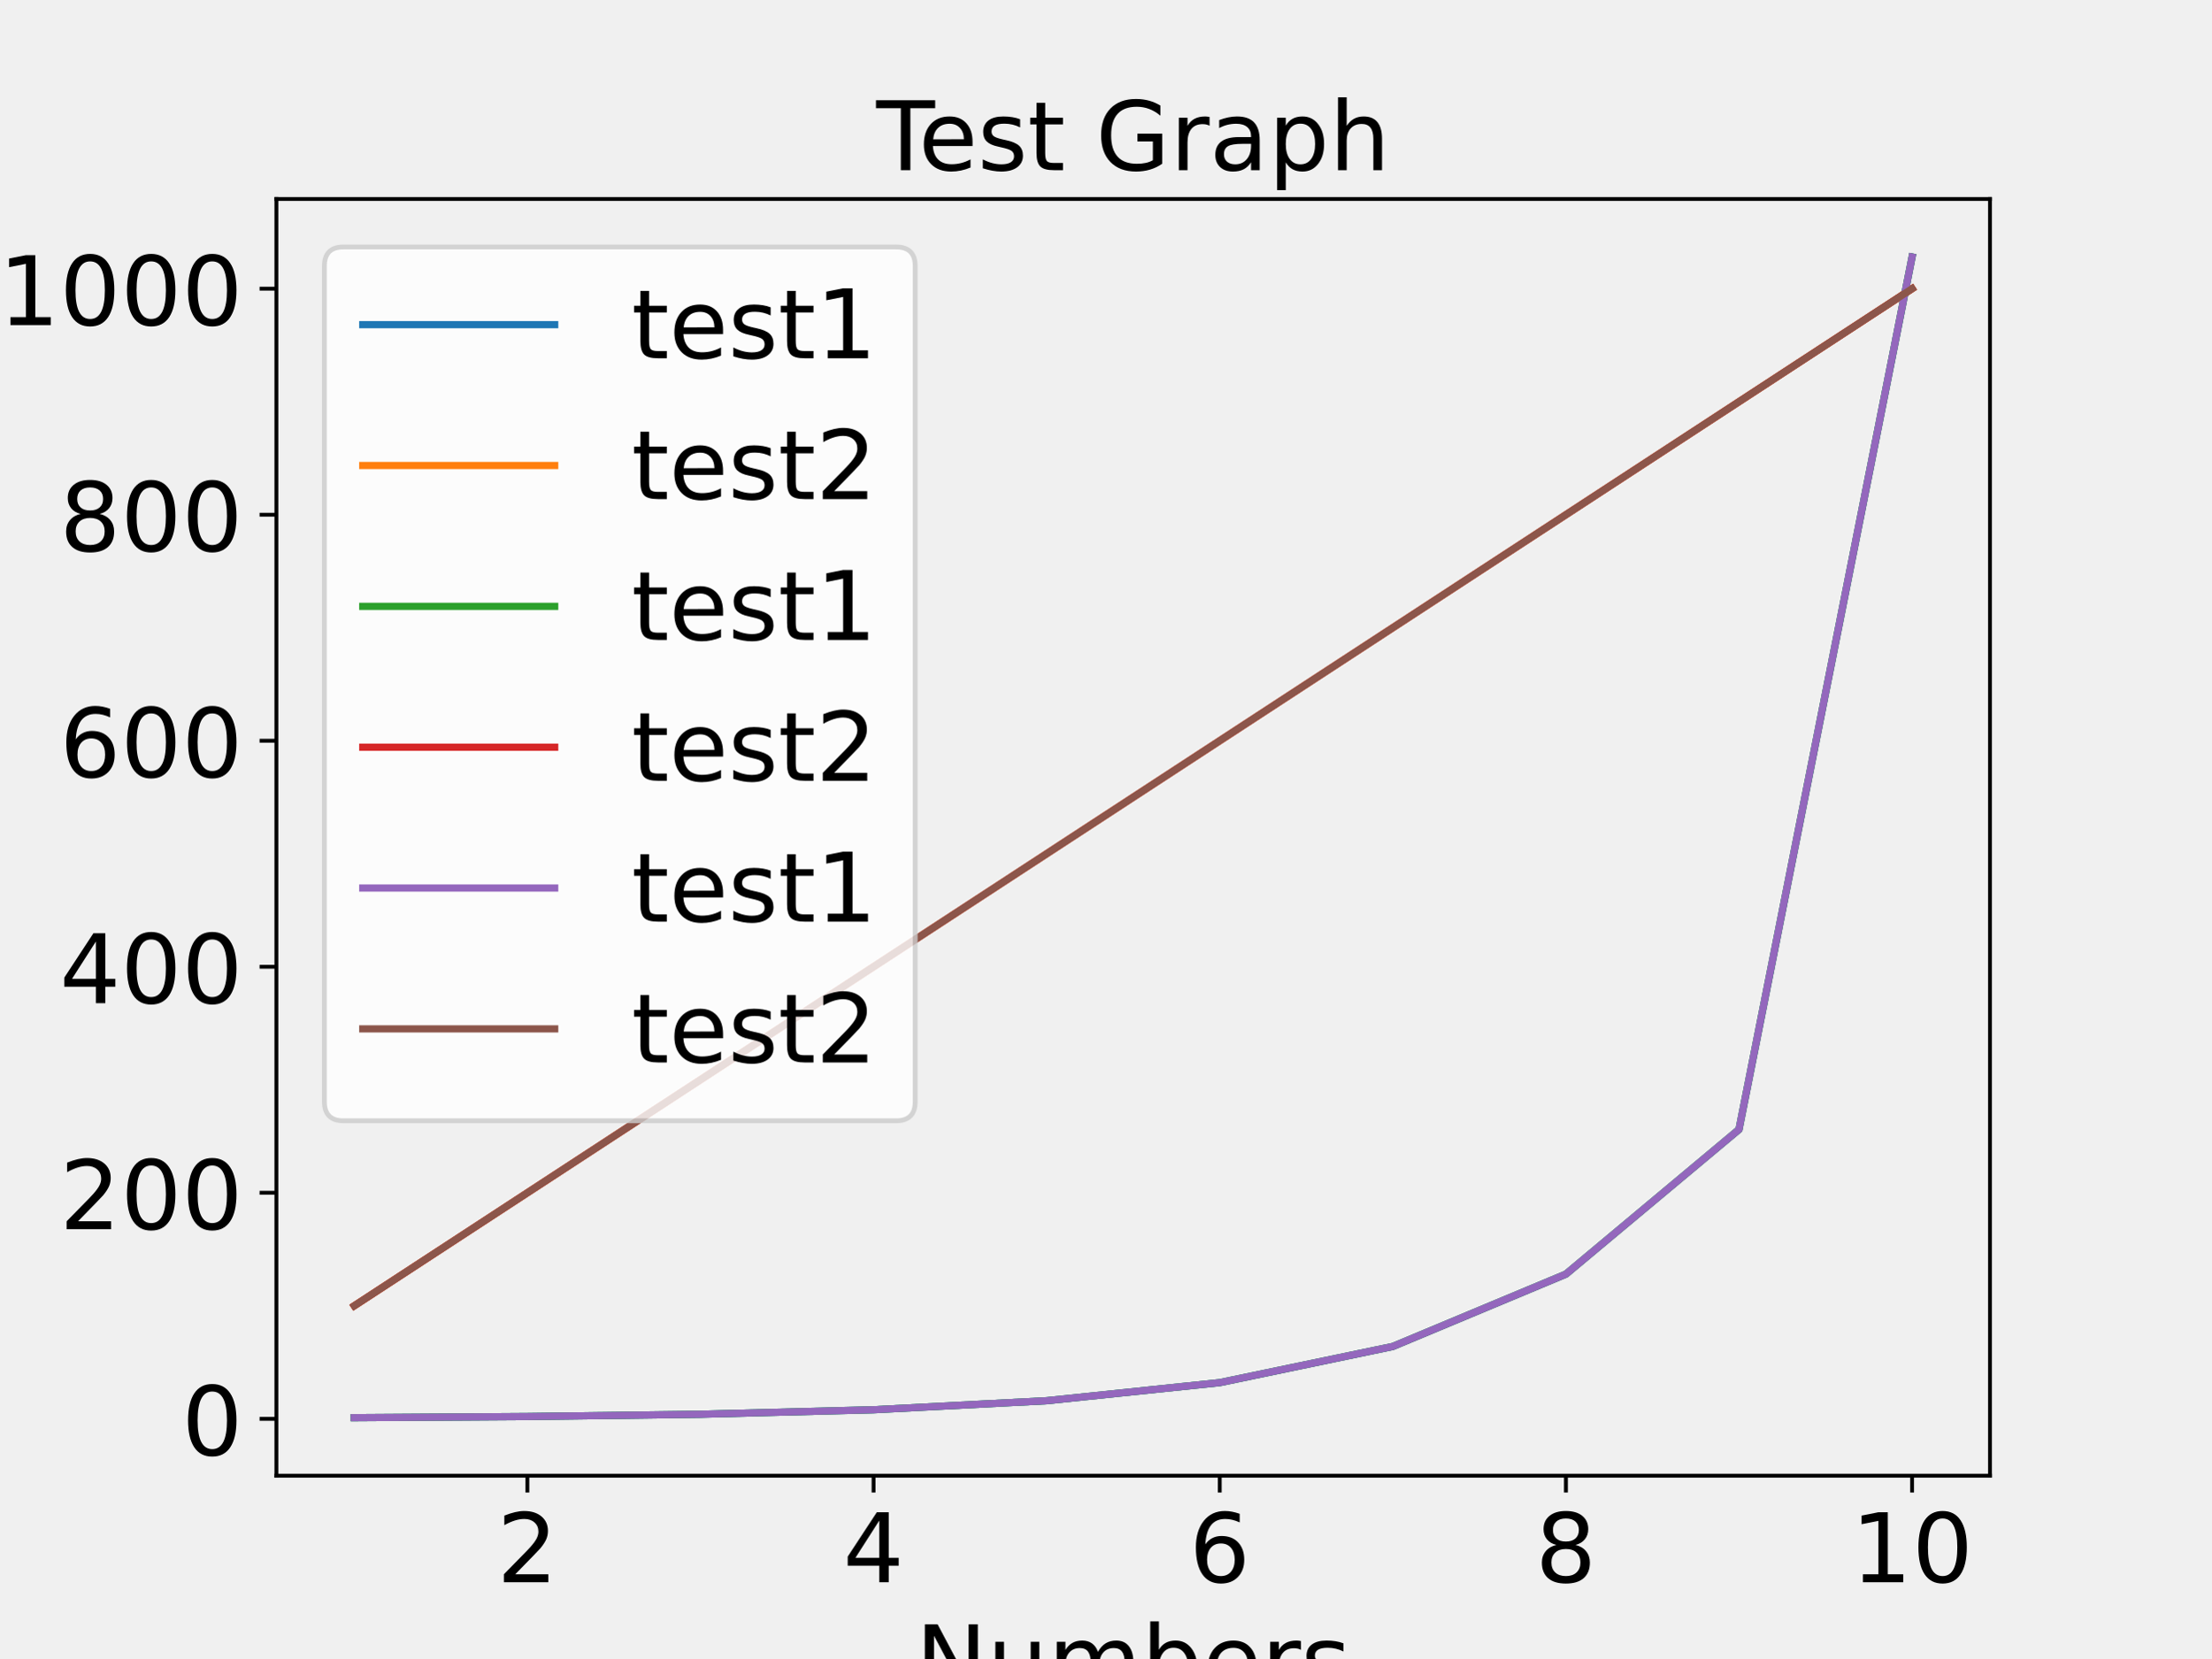
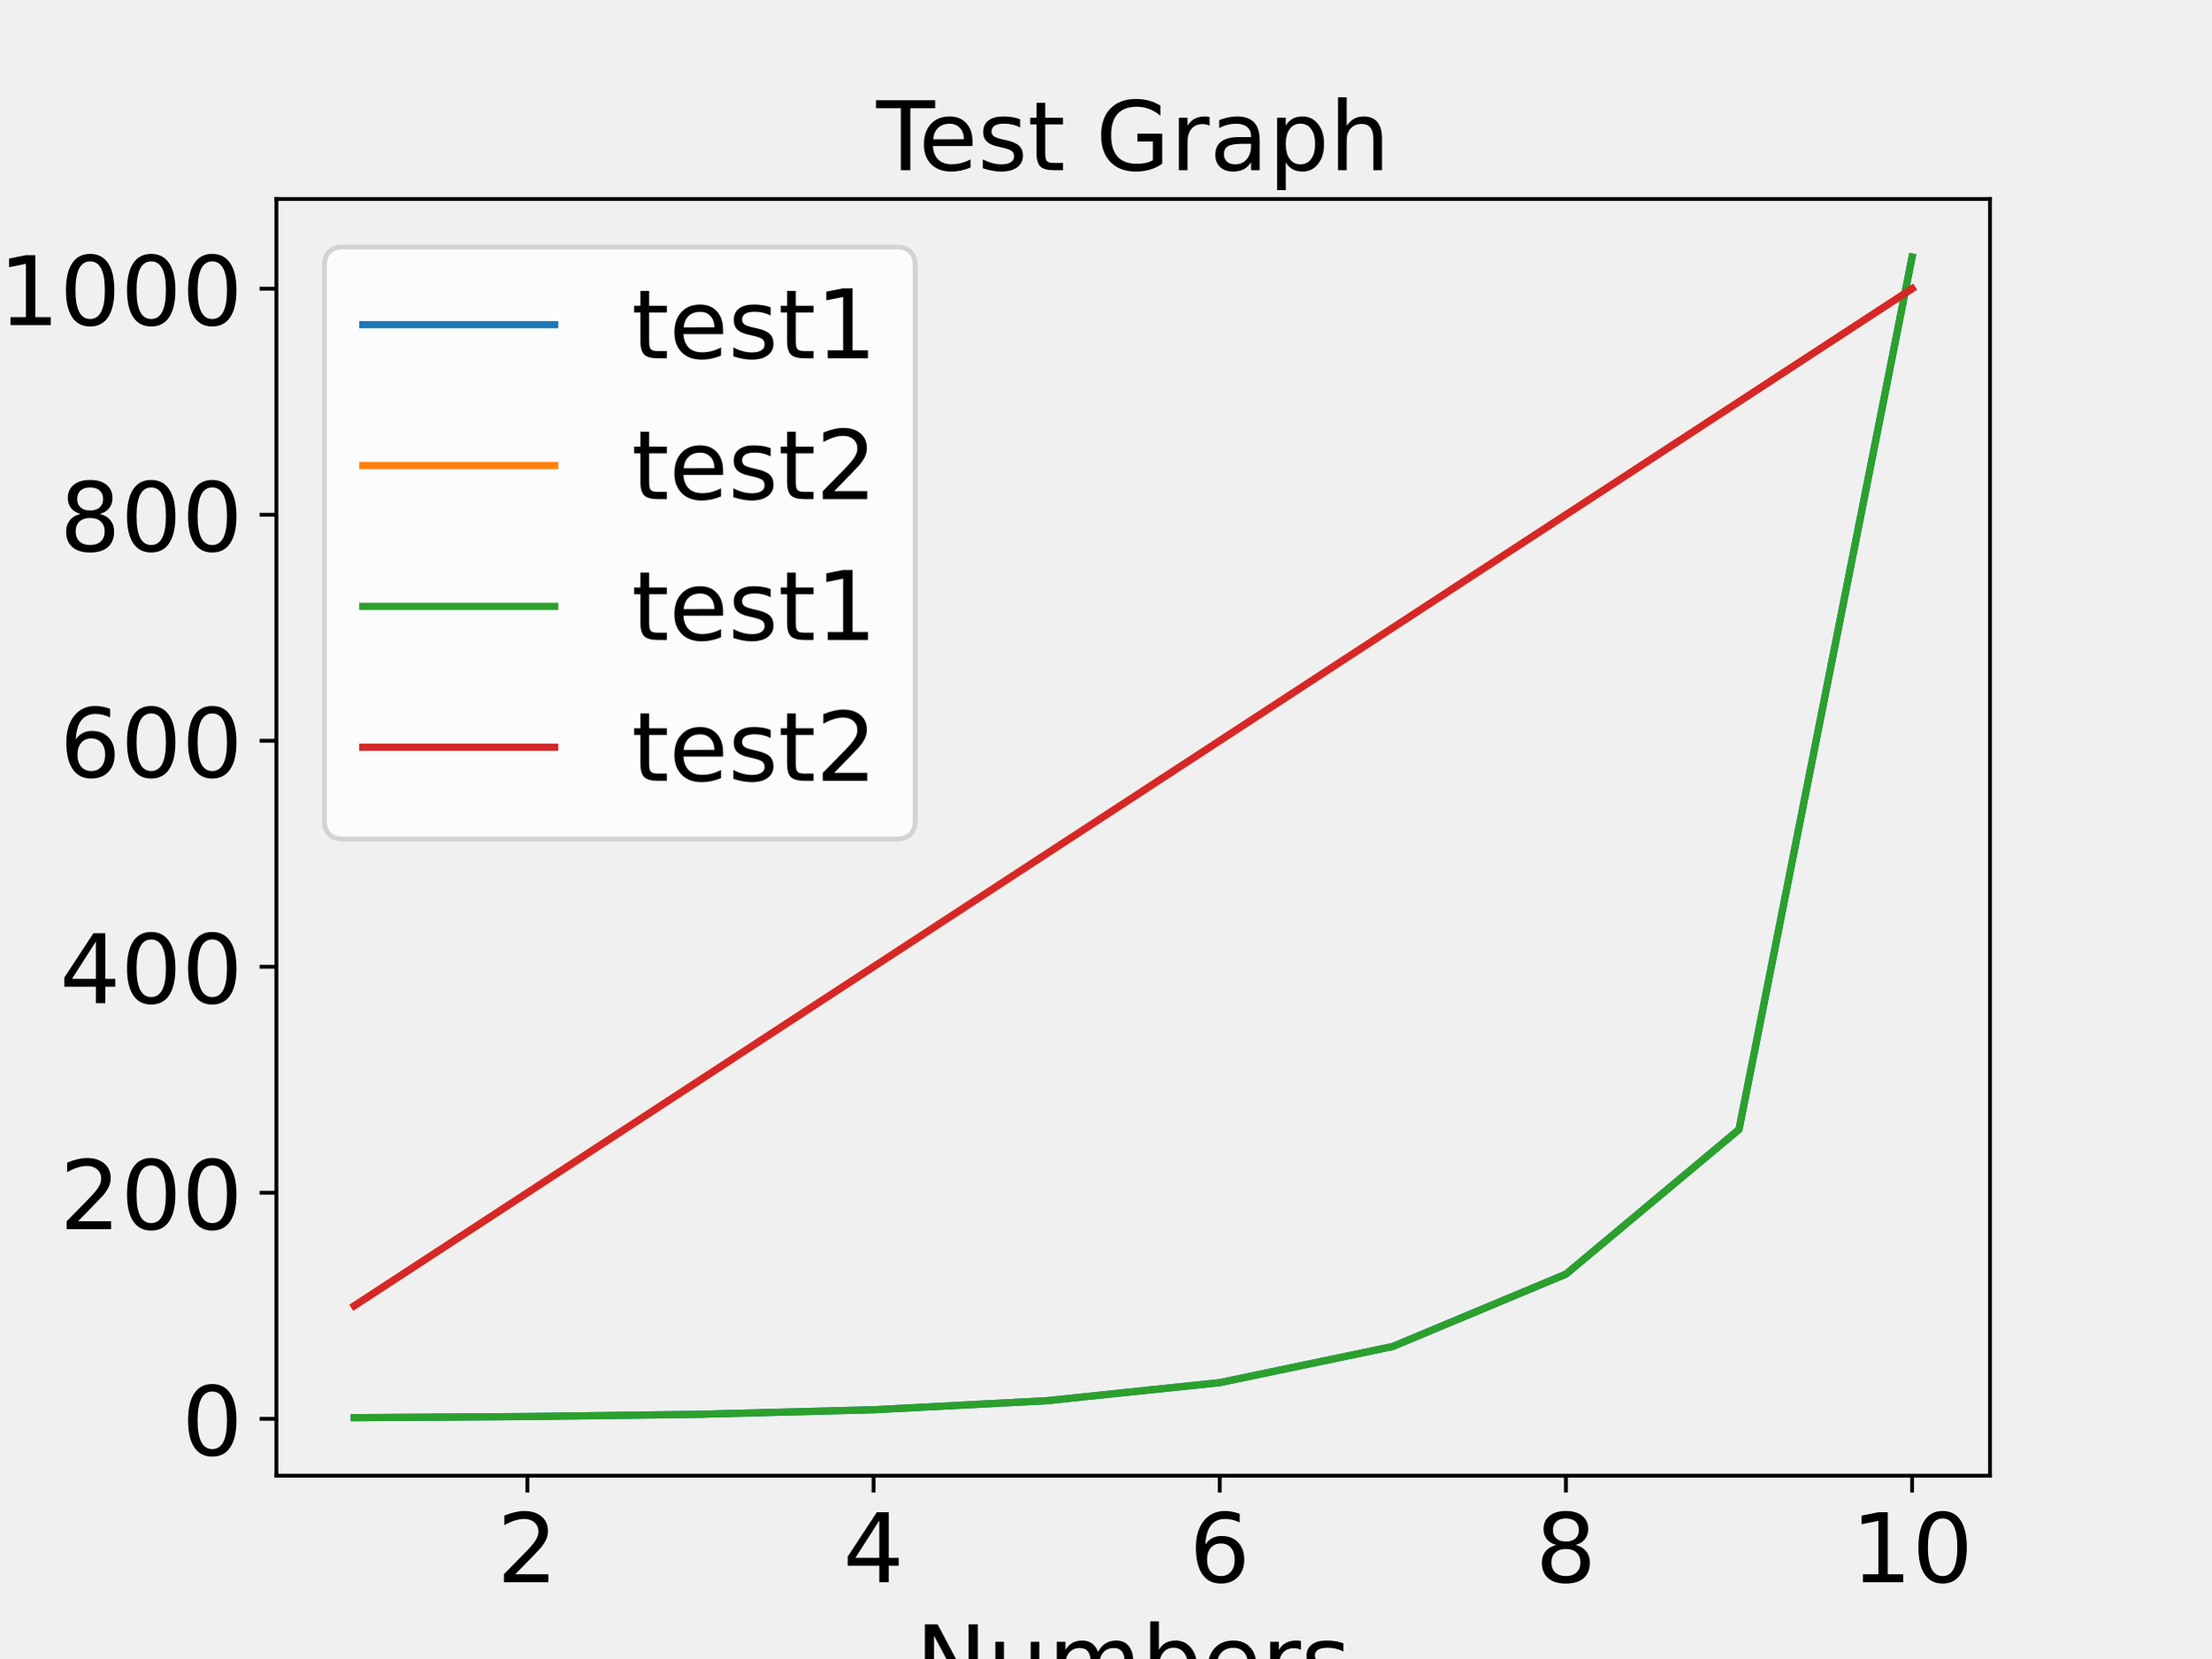
<svg xmlns="http://www.w3.org/2000/svg" xmlns:xlink="http://www.w3.org/1999/xlink" width="460.8pt" height="345.6pt" viewBox="0 0 460.8 345.6" version="1.1">
  <defs>
    <style type="text/css">*{stroke-linejoin: round; stroke-linecap: butt}</style>
  </defs>
  <g id="figure_1">
    <g id="patch_1">
      <path d="M 0 345.6  L 460.8 345.6  L 460.8 0  L 0 0  L 0 345.6  z " style="fill: none" />
    </g>
    <g id="axes_1">
      <g id="patch_2">
        <path d="M 57.6 307.584  L 414.72 307.584  L 414.72 41.472  L 57.6 41.472  L 57.6 307.584  z " style="fill: none" />
      </g>
      <g id="matplotlib.axis_1">
        <g id="xtick_1">
          <g id="line2d_1">
            <defs>
-               <path id="m28a186da53" d="M 0 0  L 0 3.5  " style="stroke: #000000; stroke-width: 0.8" />
+               <path id="m69ec7422a6" d="M 0 0  L 0 3.5  " style="stroke: #000000; stroke-width: 0.8" />
            </defs>
            <g>
-               <use xlink:href="#m28a186da53" x="109.905" y="307.584" style="stroke: #000000; stroke-width: 0.8" />
+               <use xlink:href="#m69ec7422a6" x="109.905" y="307.584" style="stroke: #000000; stroke-width: 0.8" />
            </g>
          </g>
          <g id="text_1">
            <g transform="translate(103.543 329.7809)scale(0.2 -0.2)">
              <defs>
                <path id="DejaVuSans-32" d="M 1228 531  L 3431 531  L 3431 0  L 469 0  L 469 531  Q 828 903 1448 1529  Q 2069 2156 2228 2338  Q 2531 2678 2651 2914  Q 2772 3150 2772 3378  Q 2772 3750 2511 3984  Q 2250 4219 1831 4219  Q 1534 4219 1204 4116  Q 875 4013 500 3803  L 500 4441  Q 881 4594 1212 4672  Q 1544 4750 1819 4750  Q 2544 4750 2975 4387  Q 3406 4025 3406 3419  Q 3406 3131 3298 2873  Q 3191 2616 2906 2266  Q 2828 2175 2409 1742  Q 1991 1309 1228 531  z " transform="scale(0.015625)" />
              </defs>
              <use xlink:href="#DejaVuSans-32" />
            </g>
          </g>
        </g>
        <g id="xtick_2">
          <g id="line2d_2">
            <g>
-               <use xlink:href="#m28a186da53" x="182.051" y="307.584" style="stroke: #000000; stroke-width: 0.8" />
+               <use xlink:href="#m69ec7422a6" x="182.051" y="307.584" style="stroke: #000000; stroke-width: 0.8" />
            </g>
          </g>
          <g id="text_2">
            <g transform="translate(175.6884 329.7809)scale(0.2 -0.2)">
              <defs>
                <path id="DejaVuSans-34" d="M 2419 4116  L 825 1625  L 2419 1625  L 2419 4116  z M 2253 4666  L 3047 4666  L 3047 1625  L 3713 1625  L 3713 1100  L 3047 1100  L 3047 0  L 2419 0  L 2419 1100  L 313 1100  L 313 1709  L 2253 4666  z " transform="scale(0.015625)" />
              </defs>
              <use xlink:href="#DejaVuSans-34" />
            </g>
          </g>
        </g>
        <g id="xtick_3">
          <g id="line2d_3">
            <g>
-               <use xlink:href="#m28a186da53" x="254.196" y="307.584" style="stroke: #000000; stroke-width: 0.8" />
+               <use xlink:href="#m69ec7422a6" x="254.196" y="307.584" style="stroke: #000000; stroke-width: 0.8" />
            </g>
          </g>
          <g id="text_3">
            <g transform="translate(247.8339 329.7809)scale(0.2 -0.2)">
              <defs>
                <path id="DejaVuSans-36" d="M 2113 2584  Q 1688 2584 1439 2293  Q 1191 2003 1191 1497  Q 1191 994 1439 701  Q 1688 409 2113 409  Q 2538 409 2786 701  Q 3034 994 3034 1497  Q 3034 2003 2786 2293  Q 2538 2584 2113 2584  z M 3366 4563  L 3366 3988  Q 3128 4100 2886 4159  Q 2644 4219 2406 4219  Q 1781 4219 1451 3797  Q 1122 3375 1075 2522  Q 1259 2794 1537 2939  Q 1816 3084 2150 3084  Q 2853 3084 3261 2657  Q 3669 2231 3669 1497  Q 3669 778 3244 343  Q 2819 -91 2113 -91  Q 1303 -91 875 529  Q 447 1150 447 2328  Q 447 3434 972 4092  Q 1497 4750 2381 4750  Q 2619 4750 2861 4703  Q 3103 4656 3366 4563  z " transform="scale(0.015625)" />
              </defs>
              <use xlink:href="#DejaVuSans-36" />
            </g>
          </g>
        </g>
        <g id="xtick_4">
          <g id="line2d_4">
            <g>
-               <use xlink:href="#m28a186da53" x="326.342" y="307.584" style="stroke: #000000; stroke-width: 0.8" />
+               <use xlink:href="#m69ec7422a6" x="326.342" y="307.584" style="stroke: #000000; stroke-width: 0.8" />
            </g>
          </g>
          <g id="text_4">
            <g transform="translate(319.9793 329.7809)scale(0.2 -0.2)">
              <defs>
                <path id="DejaVuSans-38" d="M 2034 2216  Q 1584 2216 1326 1975  Q 1069 1734 1069 1313  Q 1069 891 1326 650  Q 1584 409 2034 409  Q 2484 409 2743 651  Q 3003 894 3003 1313  Q 3003 1734 2745 1975  Q 2488 2216 2034 2216  z M 1403 2484  Q 997 2584 770 2862  Q 544 3141 544 3541  Q 544 4100 942 4425  Q 1341 4750 2034 4750  Q 2731 4750 3128 4425  Q 3525 4100 3525 3541  Q 3525 3141 3298 2862  Q 3072 2584 2669 2484  Q 3125 2378 3379 2068  Q 3634 1759 3634 1313  Q 3634 634 3220 271  Q 2806 -91 2034 -91  Q 1263 -91 848 271  Q 434 634 434 1313  Q 434 1759 690 2068  Q 947 2378 1403 2484  z M 1172 3481  Q 1172 3119 1398 2916  Q 1625 2713 2034 2713  Q 2441 2713 2670 2916  Q 2900 3119 2900 3481  Q 2900 3844 2670 4047  Q 2441 4250 2034 4250  Q 1625 4250 1398 4047  Q 1172 3844 1172 3481  z " transform="scale(0.015625)" />
              </defs>
              <use xlink:href="#DejaVuSans-38" />
            </g>
          </g>
        </g>
        <g id="xtick_5">
          <g id="line2d_5">
            <g>
-               <use xlink:href="#m28a186da53" x="398.487" y="307.584" style="stroke: #000000; stroke-width: 0.8" />
+               <use xlink:href="#m69ec7422a6" x="398.487" y="307.584" style="stroke: #000000; stroke-width: 0.8" />
            </g>
          </g>
          <g id="text_5">
            <g transform="translate(385.7623 329.7809)scale(0.2 -0.2)">
              <defs>
                <path id="DejaVuSans-31" d="M 794 531  L 1825 531  L 1825 4091  L 703 3866  L 703 4441  L 1819 4666  L 2450 4666  L 2450 531  L 3481 531  L 3481 0  L 794 0  L 794 531  z " transform="scale(0.015625)" />
                <path id="DejaVuSans-30" d="M 2034 4250  Q 1547 4250 1301 3770  Q 1056 3291 1056 2328  Q 1056 1369 1301 889  Q 1547 409 2034 409  Q 2525 409 2770 889  Q 3016 1369 3016 2328  Q 3016 3291 2770 3770  Q 2525 4250 2034 4250  z M 2034 4750  Q 2819 4750 3233 4129  Q 3647 3509 3647 2328  Q 3647 1150 3233 529  Q 2819 -91 2034 -91  Q 1250 -91 836 529  Q 422 1150 422 2328  Q 422 3509 836 4129  Q 1250 4750 2034 4750  z " transform="scale(0.015625)" />
              </defs>
              <use xlink:href="#DejaVuSans-31" />
              <use xlink:href="#DejaVuSans-30" x="63.623" />
            </g>
          </g>
        </g>
        <g id="text_6">
          <g transform="translate(190.7788 353.1371)scale(0.2 -0.2)">
            <defs>
              <path id="DejaVuSans-4e" d="M 628 4666  L 1478 4666  L 3547 763  L 3547 4666  L 4159 4666  L 4159 0  L 3309 0  L 1241 3903  L 1241 0  L 628 0  L 628 4666  z " transform="scale(0.015625)" />
              <path id="DejaVuSans-75" d="M 544 1381  L 544 3500  L 1119 3500  L 1119 1403  Q 1119 906 1312 657  Q 1506 409 1894 409  Q 2359 409 2629 706  Q 2900 1003 2900 1516  L 2900 3500  L 3475 3500  L 3475 0  L 2900 0  L 2900 538  Q 2691 219 2414 64  Q 2138 -91 1772 -91  Q 1169 -91 856 284  Q 544 659 544 1381  z M 1991 3584  L 1991 3584  z " transform="scale(0.015625)" />
              <path id="DejaVuSans-6d" d="M 3328 2828  Q 3544 3216 3844 3400  Q 4144 3584 4550 3584  Q 5097 3584 5394 3201  Q 5691 2819 5691 2113  L 5691 0  L 5113 0  L 5113 2094  Q 5113 2597 4934 2840  Q 4756 3084 4391 3084  Q 3944 3084 3684 2787  Q 3425 2491 3425 1978  L 3425 0  L 2847 0  L 2847 2094  Q 2847 2600 2669 2842  Q 2491 3084 2119 3084  Q 1678 3084 1418 2786  Q 1159 2488 1159 1978  L 1159 0  L 581 0  L 581 3500  L 1159 3500  L 1159 2956  Q 1356 3278 1631 3431  Q 1906 3584 2284 3584  Q 2666 3584 2933 3390  Q 3200 3197 3328 2828  z " transform="scale(0.015625)" />
              <path id="DejaVuSans-62" d="M 3116 1747  Q 3116 2381 2855 2742  Q 2594 3103 2138 3103  Q 1681 3103 1420 2742  Q 1159 2381 1159 1747  Q 1159 1113 1420 752  Q 1681 391 2138 391  Q 2594 391 2855 752  Q 3116 1113 3116 1747  z M 1159 2969  Q 1341 3281 1617 3432  Q 1894 3584 2278 3584  Q 2916 3584 3314 3078  Q 3713 2572 3713 1747  Q 3713 922 3314 415  Q 2916 -91 2278 -91  Q 1894 -91 1617 61  Q 1341 213 1159 525  L 1159 0  L 581 0  L 581 4863  L 1159 4863  L 1159 2969  z " transform="scale(0.015625)" />
              <path id="DejaVuSans-65" d="M 3597 1894  L 3597 1613  L 953 1613  Q 991 1019 1311 708  Q 1631 397 2203 397  Q 2534 397 2845 478  Q 3156 559 3463 722  L 3463 178  Q 3153 47 2828 -22  Q 2503 -91 2169 -91  Q 1331 -91 842 396  Q 353 884 353 1716  Q 353 2575 817 3079  Q 1281 3584 2069 3584  Q 2775 3584 3186 3129  Q 3597 2675 3597 1894  z M 3022 2063  Q 3016 2534 2758 2815  Q 2500 3097 2075 3097  Q 1594 3097 1305 2825  Q 1016 2553 972 2059  L 3022 2063  z " transform="scale(0.015625)" />
              <path id="DejaVuSans-72" d="M 2631 2963  Q 2534 3019 2420 3045  Q 2306 3072 2169 3072  Q 1681 3072 1420 2755  Q 1159 2438 1159 1844  L 1159 0  L 581 0  L 581 3500  L 1159 3500  L 1159 2956  Q 1341 3275 1631 3429  Q 1922 3584 2338 3584  Q 2397 3584 2469 3576  Q 2541 3569 2628 3553  L 2631 2963  z " transform="scale(0.015625)" />
              <path id="DejaVuSans-73" d="M 2834 3397  L 2834 2853  Q 2591 2978 2328 3040  Q 2066 3103 1784 3103  Q 1356 3103 1142 2972  Q 928 2841 928 2578  Q 928 2378 1081 2264  Q 1234 2150 1697 2047  L 1894 2003  Q 2506 1872 2764 1633  Q 3022 1394 3022 966  Q 3022 478 2636 193  Q 2250 -91 1575 -91  Q 1294 -91 989 -36  Q 684 19 347 128  L 347 722  Q 666 556 975 473  Q 1284 391 1588 391  Q 1994 391 2212 530  Q 2431 669 2431 922  Q 2431 1156 2273 1281  Q 2116 1406 1581 1522  L 1381 1569  Q 847 1681 609 1914  Q 372 2147 372 2553  Q 372 3047 722 3315  Q 1072 3584 1716 3584  Q 2034 3584 2315 3537  Q 2597 3491 2834 3397  z " transform="scale(0.015625)" />
            </defs>
            <use xlink:href="#DejaVuSans-4e" />
            <use xlink:href="#DejaVuSans-75" x="74.805" />
            <use xlink:href="#DejaVuSans-6d" x="138.184" />
            <use xlink:href="#DejaVuSans-62" x="235.596" />
            <use xlink:href="#DejaVuSans-65" x="299.072" />
            <use xlink:href="#DejaVuSans-72" x="360.596" />
            <use xlink:href="#DejaVuSans-73" x="401.709" />
          </g>
        </g>
      </g>
      <g id="matplotlib.axis_2">
        <g id="ytick_1">
          <g id="line2d_6">
            <defs>
-               <path id="me95e3a6304" d="M 0 0  L -3.5 0  " style="stroke: #000000; stroke-width: 0.8" />
+               <path id="m22cc13e771" d="M 0 0  L -3.5 0  " style="stroke: #000000; stroke-width: 0.8" />
            </defs>
            <g>
-               <use xlink:href="#me95e3a6304" x="57.6" y="295.724" style="stroke: #000000; stroke-width: 0.8" />
+               <use xlink:href="#m22cc13e771" x="57.6" y="295.724" style="stroke: #000000; stroke-width: 0.8" />
            </g>
          </g>
          <g id="text_7">
            <g transform="translate(37.875 303.322)scale(0.2 -0.2)">
              <use xlink:href="#DejaVuSans-30" />
            </g>
          </g>
        </g>
        <g id="ytick_2">
          <g id="line2d_7">
            <g>
-               <use xlink:href="#me95e3a6304" x="57.6" y="248.612" style="stroke: #000000; stroke-width: 0.8" />
+               <use xlink:href="#m22cc13e771" x="57.6" y="248.612" style="stroke: #000000; stroke-width: 0.8" />
            </g>
          </g>
          <g id="text_8">
            <g transform="translate(12.425 256.21)scale(0.2 -0.2)">
              <use xlink:href="#DejaVuSans-32" />
              <use xlink:href="#DejaVuSans-30" x="63.623" />
              <use xlink:href="#DejaVuSans-30" x="127.246" />
            </g>
          </g>
        </g>
        <g id="ytick_3">
          <g id="line2d_8">
            <g>
-               <use xlink:href="#me95e3a6304" x="57.6" y="201.5" style="stroke: #000000; stroke-width: 0.8" />
+               <use xlink:href="#m22cc13e771" x="57.6" y="201.5" style="stroke: #000000; stroke-width: 0.8" />
            </g>
          </g>
          <g id="text_9">
            <g transform="translate(12.425 209.098)scale(0.2 -0.2)">
              <use xlink:href="#DejaVuSans-34" />
              <use xlink:href="#DejaVuSans-30" x="63.623" />
              <use xlink:href="#DejaVuSans-30" x="127.246" />
            </g>
          </g>
        </g>
        <g id="ytick_4">
          <g id="line2d_9">
            <g>
-               <use xlink:href="#me95e3a6304" x="57.6" y="154.388" style="stroke: #000000; stroke-width: 0.8" />
+               <use xlink:href="#m22cc13e771" x="57.6" y="154.388" style="stroke: #000000; stroke-width: 0.8" />
            </g>
          </g>
          <g id="text_10">
            <g transform="translate(12.425 161.9861)scale(0.2 -0.2)">
              <use xlink:href="#DejaVuSans-36" />
              <use xlink:href="#DejaVuSans-30" x="63.623" />
              <use xlink:href="#DejaVuSans-30" x="127.246" />
            </g>
          </g>
        </g>
        <g id="ytick_5">
          <g id="line2d_10">
            <g>
-               <use xlink:href="#me95e3a6304" x="57.6" y="107.276" style="stroke: #000000; stroke-width: 0.8" />
+               <use xlink:href="#m22cc13e771" x="57.6" y="107.276" style="stroke: #000000; stroke-width: 0.8" />
            </g>
          </g>
          <g id="text_11">
            <g transform="translate(12.425 114.8741)scale(0.2 -0.2)">
              <use xlink:href="#DejaVuSans-38" />
              <use xlink:href="#DejaVuSans-30" x="63.623" />
              <use xlink:href="#DejaVuSans-30" x="127.246" />
            </g>
          </g>
        </g>
        <g id="ytick_6">
          <g id="line2d_11">
            <g>
-               <use xlink:href="#me95e3a6304" x="57.6" y="60.164" style="stroke: #000000; stroke-width: 0.8" />
+               <use xlink:href="#m22cc13e771" x="57.6" y="60.164" style="stroke: #000000; stroke-width: 0.8" />
            </g>
          </g>
          <g id="text_12">
            <g transform="translate(-0.3 67.76211)scale(0.2 -0.2)">
              <use xlink:href="#DejaVuSans-31" />
              <use xlink:href="#DejaVuSans-30" x="63.623" />
              <use xlink:href="#DejaVuSans-30" x="127.246" />
              <use xlink:href="#DejaVuSans-30" x="190.869" />
            </g>
          </g>
        </g>
        <g id="text_13">
          <g transform="translate(-8.459375 201.9905)rotate(-90)scale(0.2 -0.2)">
            <defs>
              <path id="DejaVuSans-56" d="M 1831 0  L 50 4666  L 709 4666  L 2188 738  L 3669 4666  L 4325 4666  L 2547 0  L 1831 0  z " transform="scale(0.015625)" />
              <path id="DejaVuSans-61" d="M 2194 1759  Q 1497 1759 1228 1600  Q 959 1441 959 1056  Q 959 750 1161 570  Q 1363 391 1709 391  Q 2188 391 2477 730  Q 2766 1069 2766 1631  L 2766 1759  L 2194 1759  z M 3341 1997  L 3341 0  L 2766 0  L 2766 531  Q 2569 213 2275 61  Q 1981 -91 1556 -91  Q 1019 -91 701 211  Q 384 513 384 1019  Q 384 1609 779 1909  Q 1175 2209 1959 2209  L 2766 2209  L 2766 2266  Q 2766 2663 2505 2880  Q 2244 3097 1772 3097  Q 1472 3097 1187 3025  Q 903 2953 641 2809  L 641 3341  Q 956 3463 1253 3523  Q 1550 3584 1831 3584  Q 2591 3584 2966 3190  Q 3341 2797 3341 1997  z " transform="scale(0.015625)" />
              <path id="DejaVuSans-6c" d="M 603 4863  L 1178 4863  L 1178 0  L 603 0  L 603 4863  z " transform="scale(0.015625)" />
            </defs>
            <use xlink:href="#DejaVuSans-56" />
            <use xlink:href="#DejaVuSans-61" x="60.658" />
            <use xlink:href="#DejaVuSans-6c" x="121.938" />
            <use xlink:href="#DejaVuSans-75" x="149.721" />
            <use xlink:href="#DejaVuSans-65" x="213.1" />
          </g>
        </g>
      </g>
      <g id="line2d_12">
-         <path d="M 73.833 295.488  L 109.905 295.252  L 145.978 294.781  L 182.051 293.839  L 218.124 291.955  L 254.196 288.186  L 290.269 280.648  L 326.342 265.572  L 362.415 235.42  L 398.487 53.568  " clip-path="url(#p706a6111b7)" style="fill: none; stroke: #1f77b4; stroke-width: 1.5; stroke-linecap: square" />
+         <path d="M 73.833 295.488  L 109.905 295.252  L 145.978 294.781  L 182.051 293.839  L 218.124 291.955  L 254.196 288.186  L 290.269 280.648  L 326.342 265.572  L 362.415 235.42  L 398.487 53.568  " clip-path="url(#pfb3950e11f)" style="fill: none; stroke: #1f77b4; stroke-width: 1.5; stroke-linecap: square" />
      </g>
      <g id="line2d_13">
-         <path d="M 73.833 272.168  L 109.905 248.612  L 145.978 225.056  L 182.051 201.5  L 218.124 177.944  L 254.196 154.388  L 290.269 130.832  L 326.342 107.276  L 362.415 83.72  L 398.487 60.164  " clip-path="url(#p706a6111b7)" style="fill: none; stroke: #ff7f0e; stroke-width: 1.5; stroke-linecap: square" />
+         <path d="M 73.833 272.168  L 109.905 248.612  L 145.978 225.056  L 182.051 201.5  L 218.124 177.944  L 254.196 154.388  L 290.269 130.832  L 326.342 107.276  L 362.415 83.72  L 398.487 60.164  " clip-path="url(#pfb3950e11f)" style="fill: none; stroke: #ff7f0e; stroke-width: 1.5; stroke-linecap: square" />
      </g>
      <g id="line2d_14">
-         <path d="M 73.833 295.488  L 109.905 295.252  L 145.978 294.781  L 182.051 293.839  L 218.124 291.955  L 254.196 288.186  L 290.269 280.648  L 326.342 265.572  L 362.415 235.42  L 398.487 53.568  " clip-path="url(#p706a6111b7)" style="fill: none; stroke: #2ca02c; stroke-width: 1.5; stroke-linecap: square" />
+         <path d="M 73.833 295.488  L 109.905 295.252  L 145.978 294.781  L 182.051 293.839  L 218.124 291.955  L 254.196 288.186  L 290.269 280.648  L 326.342 265.572  L 362.415 235.42  L 398.487 53.568  " clip-path="url(#pfb3950e11f)" style="fill: none; stroke: #2ca02c; stroke-width: 1.5; stroke-linecap: square" />
      </g>
      <g id="line2d_15">
-         <path d="M 73.833 272.168  L 109.905 248.612  L 145.978 225.056  L 182.051 201.5  L 218.124 177.944  L 254.196 154.388  L 290.269 130.832  L 326.342 107.276  L 362.415 83.72  L 398.487 60.164  " clip-path="url(#p706a6111b7)" style="fill: none; stroke: #d62728; stroke-width: 1.5; stroke-linecap: square" />
-       </g>
-       <g id="line2d_16">
-         <path d="M 73.833 295.488  L 109.905 295.252  L 145.978 294.781  L 182.051 293.839  L 218.124 291.955  L 254.196 288.186  L 290.269 280.648  L 326.342 265.572  L 362.415 235.42  L 398.487 53.568  " clip-path="url(#p706a6111b7)" style="fill: none; stroke: #9467bd; stroke-width: 1.5; stroke-linecap: square" />
-       </g>
-       <g id="line2d_17">
-         <path d="M 73.833 272.168  L 109.905 248.612  L 145.978 225.056  L 182.051 201.5  L 218.124 177.944  L 254.196 154.388  L 290.269 130.832  L 326.342 107.276  L 362.415 83.72  L 398.487 60.164  " clip-path="url(#p706a6111b7)" style="fill: none; stroke: #8c564b; stroke-width: 1.5; stroke-linecap: square" />
+         <path d="M 73.833 272.168  L 109.905 248.612  L 145.978 225.056  L 182.051 201.5  L 218.124 177.944  L 254.196 154.388  L 290.269 130.832  L 326.342 107.276  L 362.415 83.72  L 398.487 60.164  " clip-path="url(#pfb3950e11f)" style="fill: none; stroke: #d62728; stroke-width: 1.5; stroke-linecap: square" />
      </g>
      <g id="patch_3">
        <path d="M 57.6 307.584  L 57.6 41.472  " style="fill: none; stroke: #000000; stroke-width: 0.8; stroke-linejoin: miter; stroke-linecap: square" />
      </g>
      <g id="patch_4">
        <path d="M 414.72 307.584  L 414.72 41.472  " style="fill: none; stroke: #000000; stroke-width: 0.8; stroke-linejoin: miter; stroke-linecap: square" />
      </g>
      <g id="patch_5">
        <path d="M 57.6 307.584  L 414.72 307.584  " style="fill: none; stroke: #000000; stroke-width: 0.8; stroke-linejoin: miter; stroke-linecap: square" />
      </g>
      <g id="patch_6">
        <path d="M 57.6 41.472  L 414.72 41.472  " style="fill: none; stroke: #000000; stroke-width: 0.8; stroke-linejoin: miter; stroke-linecap: square" />
      </g>
      <g id="text_14">
        <g transform="translate(182.6178 35.472)scale(0.2 -0.2)">
          <defs>
            <path id="DejaVuSans-54" d="M -19 4666  L 3928 4666  L 3928 4134  L 2272 4134  L 2272 0  L 1638 0  L 1638 4134  L -19 4134  L -19 4666  z " transform="scale(0.015625)" />
            <path id="DejaVuSans-74" d="M 1172 4494  L 1172 3500  L 2356 3500  L 2356 3053  L 1172 3053  L 1172 1153  Q 1172 725 1289 603  Q 1406 481 1766 481  L 2356 481  L 2356 0  L 1766 0  Q 1100 0 847 248  Q 594 497 594 1153  L 594 3053  L 172 3053  L 172 3500  L 594 3500  L 594 4494  L 1172 4494  z " transform="scale(0.015625)" />
            <path id="DejaVuSans-20" transform="scale(0.015625)" />
            <path id="DejaVuSans-47" d="M 3809 666  L 3809 1919  L 2778 1919  L 2778 2438  L 4434 2438  L 4434 434  Q 4069 175 3628 42  Q 3188 -91 2688 -91  Q 1594 -91 976 548  Q 359 1188 359 2328  Q 359 3472 976 4111  Q 1594 4750 2688 4750  Q 3144 4750 3555 4637  Q 3966 4525 4313 4306  L 4313 3634  Q 3963 3931 3569 4081  Q 3175 4231 2741 4231  Q 1884 4231 1454 3753  Q 1025 3275 1025 2328  Q 1025 1384 1454 906  Q 1884 428 2741 428  Q 3075 428 3337 486  Q 3600 544 3809 666  z " transform="scale(0.015625)" />
            <path id="DejaVuSans-70" d="M 1159 525  L 1159 -1331  L 581 -1331  L 581 3500  L 1159 3500  L 1159 2969  Q 1341 3281 1617 3432  Q 1894 3584 2278 3584  Q 2916 3584 3314 3078  Q 3713 2572 3713 1747  Q 3713 922 3314 415  Q 2916 -91 2278 -91  Q 1894 -91 1617 61  Q 1341 213 1159 525  z M 3116 1747  Q 3116 2381 2855 2742  Q 2594 3103 2138 3103  Q 1681 3103 1420 2742  Q 1159 2381 1159 1747  Q 1159 1113 1420 752  Q 1681 391 2138 391  Q 2594 391 2855 752  Q 3116 1113 3116 1747  z " transform="scale(0.015625)" />
            <path id="DejaVuSans-68" d="M 3513 2113  L 3513 0  L 2938 0  L 2938 2094  Q 2938 2591 2744 2837  Q 2550 3084 2163 3084  Q 1697 3084 1428 2787  Q 1159 2491 1159 1978  L 1159 0  L 581 0  L 581 4863  L 1159 4863  L 1159 2956  Q 1366 3272 1645 3428  Q 1925 3584 2291 3584  Q 2894 3584 3203 3211  Q 3513 2838 3513 2113  z " transform="scale(0.015625)" />
          </defs>
          <use xlink:href="#DejaVuSans-54" />
          <use xlink:href="#DejaVuSans-65" x="44.084" />
          <use xlink:href="#DejaVuSans-73" x="105.607" />
          <use xlink:href="#DejaVuSans-74" x="157.707" />
          <use xlink:href="#DejaVuSans-20" x="196.916" />
          <use xlink:href="#DejaVuSans-47" x="228.703" />
          <use xlink:href="#DejaVuSans-72" x="306.193" />
          <use xlink:href="#DejaVuSans-61" x="347.307" />
          <use xlink:href="#DejaVuSans-70" x="408.586" />
          <use xlink:href="#DejaVuSans-68" x="472.062" />
        </g>
      </g>
      <g id="legend_1">
        <g id="patch_7">
-           <path d="M 71.6 233.609  L 186.731 233.609  Q 190.731 233.609 190.731 229.609  L 190.731 55.472  Q 190.731 51.472 186.731 51.472  L 71.6 51.472  Q 67.6 51.472 67.6 55.472  L 67.6 229.609  Q 67.6 233.609 71.6 233.609  z " style="fill: #ffffff; opacity: 0.8; stroke: #cccccc; stroke-linejoin: miter" />
-         </g>
-         <g id="line2d_18">
+           <path d="M 71.6 174.897  L 186.731 174.897  Q 190.731 174.897 190.731 170.897  L 190.731 55.472  Q 190.731 51.472 186.731 51.472  L 71.6 51.472  Q 67.6 51.472 67.6 55.472  L 67.6 170.897  Q 67.6 174.897 71.6 174.897  z " style="fill: #ffffff; opacity: 0.8; stroke: #cccccc; stroke-linejoin: miter" />
+         </g>
+         <g id="line2d_16">
          <path d="M 75.6 67.669  L 95.6 67.669  L 115.6 67.669  " style="fill: none; stroke: #1f77b4; stroke-width: 1.5; stroke-linecap: square" />
        </g>
        <g id="text_15">
          <g transform="translate(131.6 74.66887)scale(0.2 -0.2)">
            <use xlink:href="#DejaVuSans-74" />
            <use xlink:href="#DejaVuSans-65" x="39.209" />
            <use xlink:href="#DejaVuSans-73" x="100.732" />
            <use xlink:href="#DejaVuSans-74" x="152.832" />
            <use xlink:href="#DejaVuSans-31" x="192.041" />
          </g>
        </g>
-         <g id="line2d_19">
+         <g id="line2d_17">
          <path d="M 75.6 97.025  L 95.6 97.025  L 115.6 97.025  " style="fill: none; stroke: #ff7f0e; stroke-width: 1.5; stroke-linecap: square" />
        </g>
        <g id="text_16">
          <g transform="translate(131.6 104.0251)scale(0.2 -0.2)">
            <use xlink:href="#DejaVuSans-74" />
            <use xlink:href="#DejaVuSans-65" x="39.209" />
            <use xlink:href="#DejaVuSans-73" x="100.732" />
            <use xlink:href="#DejaVuSans-74" x="152.832" />
            <use xlink:href="#DejaVuSans-32" x="192.041" />
          </g>
        </g>
-         <g id="line2d_20">
+         <g id="line2d_18">
          <path d="M 75.6 126.381  L 95.6 126.381  L 115.6 126.381  " style="fill: none; stroke: #2ca02c; stroke-width: 1.5; stroke-linecap: square" />
        </g>
        <g id="text_17">
          <g transform="translate(131.6 133.3814)scale(0.2 -0.2)">
            <use xlink:href="#DejaVuSans-74" />
            <use xlink:href="#DejaVuSans-65" x="39.209" />
            <use xlink:href="#DejaVuSans-73" x="100.732" />
            <use xlink:href="#DejaVuSans-74" x="152.832" />
            <use xlink:href="#DejaVuSans-31" x="192.041" />
          </g>
        </g>
-         <g id="line2d_21">
+         <g id="line2d_19">
          <path d="M 75.6 155.738  L 95.6 155.738  L 115.6 155.738  " style="fill: none; stroke: #d62728; stroke-width: 1.5; stroke-linecap: square" />
        </g>
        <g id="text_18">
          <g transform="translate(131.6 162.7376)scale(0.2 -0.2)">
            <use xlink:href="#DejaVuSans-74" />
            <use xlink:href="#DejaVuSans-65" x="39.209" />
            <use xlink:href="#DejaVuSans-73" x="100.732" />
            <use xlink:href="#DejaVuSans-74" x="152.832" />
            <use xlink:href="#DejaVuSans-32" x="192.041" />
          </g>
        </g>
-         <g id="line2d_22">
-           <path d="M 75.6 185.094  L 95.6 185.094  L 115.6 185.094  " style="fill: none; stroke: #9467bd; stroke-width: 1.5; stroke-linecap: square" />
-         </g>
-         <g id="text_19">
-           <g transform="translate(131.6 192.0939)scale(0.2 -0.2)">
-             <use xlink:href="#DejaVuSans-74" />
-             <use xlink:href="#DejaVuSans-65" x="39.209" />
-             <use xlink:href="#DejaVuSans-73" x="100.732" />
-             <use xlink:href="#DejaVuSans-74" x="152.832" />
-             <use xlink:href="#DejaVuSans-31" x="192.041" />
-           </g>
-         </g>
-         <g id="line2d_23">
-           <path d="M 75.6 214.45  L 95.6 214.45  L 115.6 214.45  " style="fill: none; stroke: #8c564b; stroke-width: 1.5; stroke-linecap: square" />
-         </g>
-         <g id="text_20">
-           <g transform="translate(131.6 221.4501)scale(0.2 -0.2)">
-             <use xlink:href="#DejaVuSans-74" />
-             <use xlink:href="#DejaVuSans-65" x="39.209" />
-             <use xlink:href="#DejaVuSans-73" x="100.732" />
-             <use xlink:href="#DejaVuSans-74" x="152.832" />
-             <use xlink:href="#DejaVuSans-32" x="192.041" />
-           </g>
-         </g>
      </g>
    </g>
  </g>
  <defs>
-     <clipPath id="p706a6111b7">
+     <clipPath id="pfb3950e11f">
      <rect x="57.6" y="41.472" width="357.12" height="266.112" />
    </clipPath>
  </defs>
</svg>
